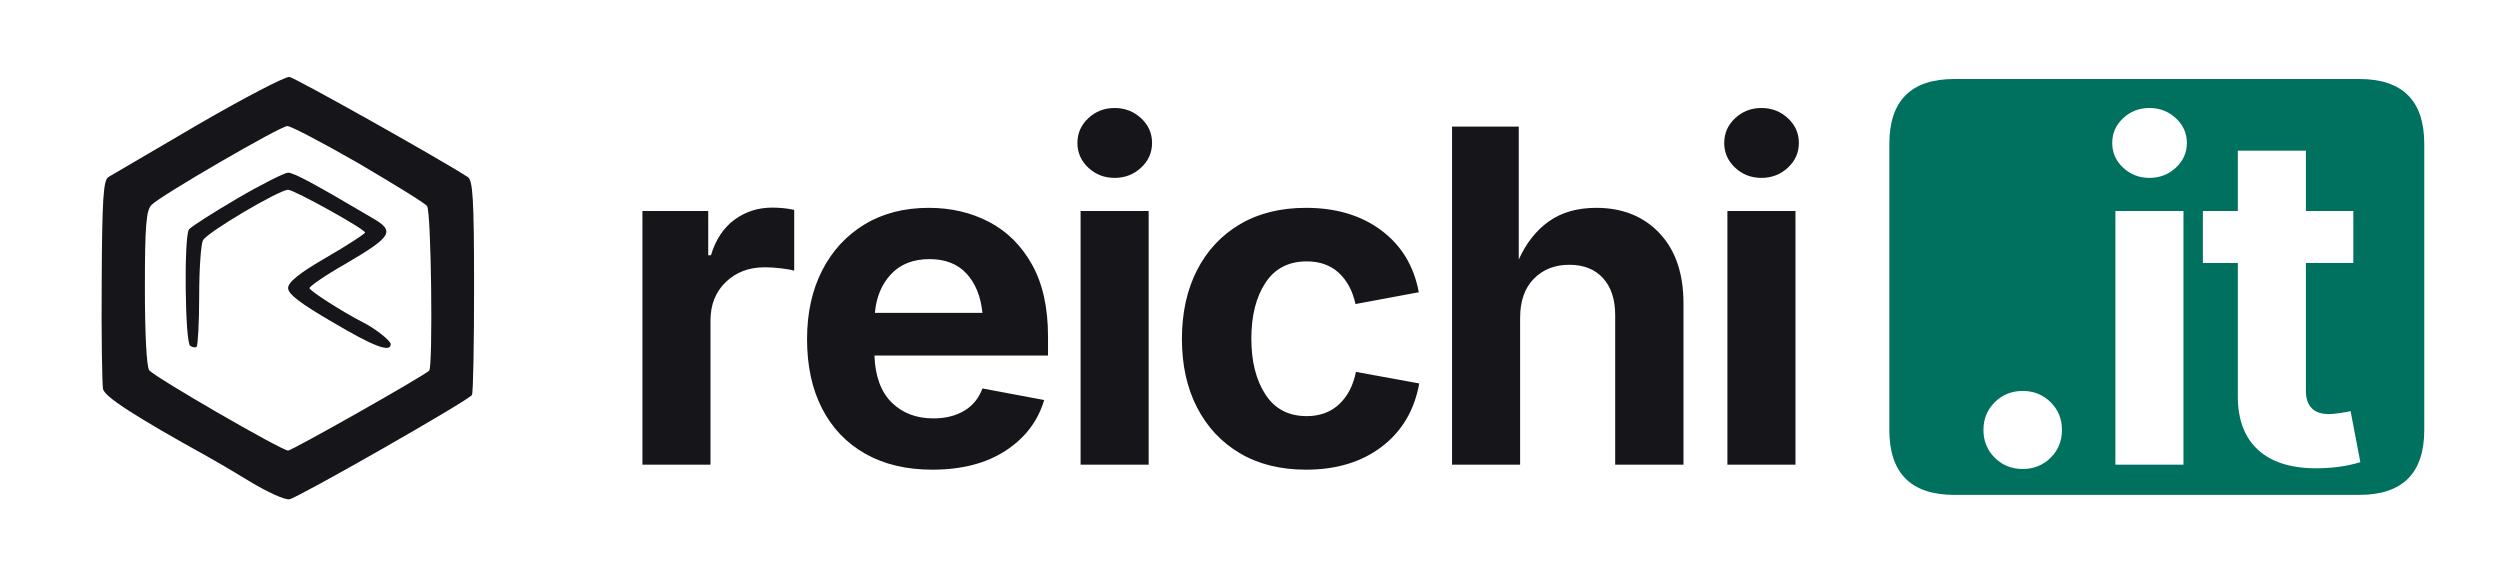
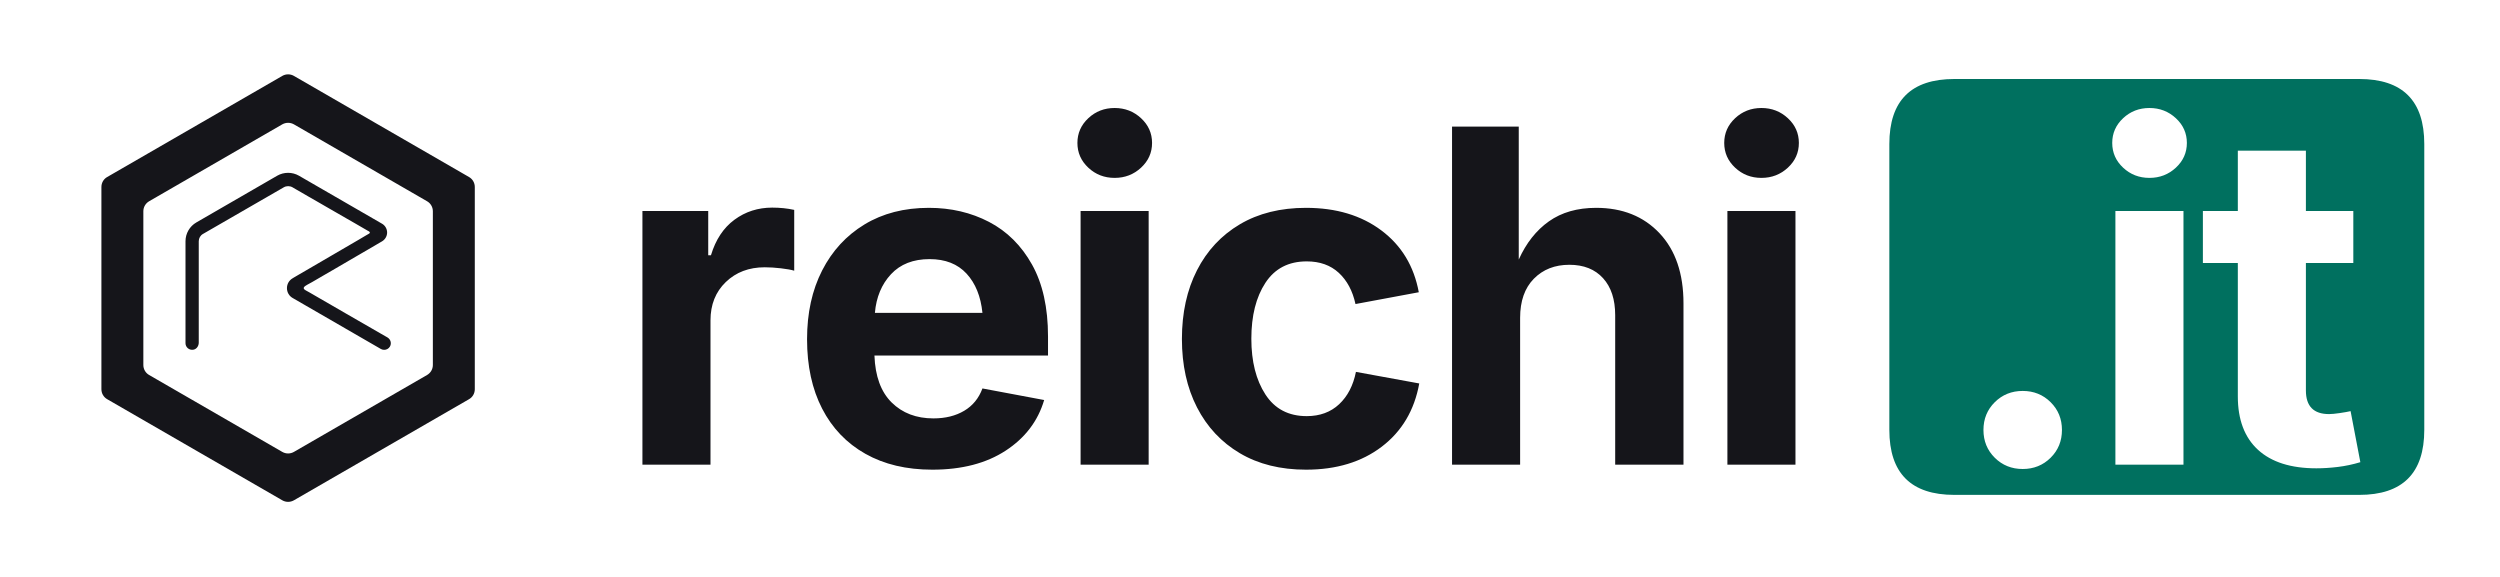
<svg xmlns="http://www.w3.org/2000/svg" viewBox="0 0 538 124" width="538" height="124" role="img" aria-label="reichi.it">
-   <g transform="translate(16.00 108.00) scale(0.092 -0.092)" fill="#15151a">
-     <path d="M290 883 c-107 -63 -202 -118 -210 -123 -12 -7 -15 -47 -16 -242 -1 -128 1 -242 3 -254 4 -18 71 -62 248 -160 11 -6 54 -31 95 -56 41 -25 83 -44 93 -42 19 3 419 231 427 244 3 5 5 119 5 255 0 206 -3 248 -15 255 -70 45 -402 231 -417 234 -10 1 -106 -49 -213 -111z m373 -90 c83 -49 157 -94 162 -101 10 -13 14 -376 5 -385 -13 -13 -321 -187 -330 -187 -15 0 -313 172 -325 188 -6 8 -10 85 -10 192 0 147 3 183 16 195 20 21 301 184 317 184 7 1 81 -38 165 -86z" />
-     <path d="M380 709 c-58 -34 -108 -66 -112 -72 -12 -19 -9 -265 3 -272 6 -4 13 -5 15 -2 3 3 6 56 6 119 0 62 4 121 9 130 9 18 178 118 199 118 14 0 180 -92 180 -100 0 -3 -40 -29 -90 -58 -64 -37 -90 -58 -90 -72 0 -14 29 -36 103 -79 96 -57 137 -73 137 -52 0 8 -37 37 -65 51 -49 25 -125 74 -125 80 0 4 37 30 83 56 111 65 118 77 64 108 -137 81 -184 106 -197 106 -8 0 -62 -27 -120 -61z" />
+   <g transform="translate(16.00 16.00) scale(0.92)" fill="#15151a" fill-rule="evenodd">
+     <path d="M92.31 24.01L51.35 0.36C50.51 -0.12 49.49 -0.12 48.65 0.36L7.69 24.01C6.84 24.48 6.33 25.38 6.33 26.35L6.33 73.65C6.33 74.62 6.84 75.51 7.69 75.99L48.65 99.64C49.49 100.12 50.51 100.12 51.35 99.64L92.31 75.99C93.16 75.52 93.67 74.62 93.67 73.65L93.67 26.35C93.67 25.38 93.16 24.49 92.31 24.01ZM83.86 67.99C83.86 68.96 83.34 69.84 82.50 70.33L51.35 88.32C50.51 88.80 49.49 88.80 48.65 88.32L17.50 70.33C16.66 69.86 16.14 68.96 16.14 67.99L16.14 32.02C16.14 31.05 16.66 30.17 17.50 29.68L48.65 11.69C49.49 11.22 50.51 11.22 51.35 11.69L82.50 29.68C83.34 30.16 83.86 31.05 83.86 32.02L83.86 67.99ZM73.23 61.53L73.00 61.40L71.67 60.64C70.92 60.20 70.17 59.77 69.42 59.34C68.46 58.79 67.51 58.24 66.55 57.69C65.50 57.08 64.44 56.47 63.38 55.86C62.32 55.25 61.26 54.63 60.20 54.02C59.23 53.46 58.28 52.90 57.31 52.35C56.55 51.90 55.79 51.46 55.03 51.03C54.72 50.85 54.41 50.68 54.09 50.51C53.23 50.01 53.77 49.61 54.50 49.20C54.87 48.99 55.23 48.79 55.60 48.60C56.42 48.12 57.25 47.64 58.07 47.16C59.05 46.60 60.04 46.02 61.02 45.45C62.05 44.84 63.09 44.24 64.12 43.64C65.11 43.06 66.10 42.49 67.09 41.91C67.92 41.42 68.76 40.93 69.59 40.46C70.17 40.11 70.75 39.79 71.32 39.44C71.53 39.32 71.75 39.19 71.96 39.07C72.70 38.64 73.16 37.84 73.16 37.00C73.16 36.15 72.70 35.35 71.96 34.93L52.54 23.71C50.97 22.81 49.02 22.81 47.45 23.71L28.54 34.64C26.97 35.54 26.00 37.23 26.00 39.03L26.00 62.89C26.00 63.85 26.89 64.61 27.89 64.40C28.63 64.24 29.10 63.51 29.10 62.76L29.10 39.03C29.10 38.33 29.48 37.67 30.09 37.33L48.98 26.43C49.61 26.06 50.40 26.06 51.05 26.43C51.07 26.44 51.09 26.45 51.11 26.47C51.34 26.60 51.56 26.73 51.78 26.86C52.21 27.10 52.63 27.35 53.05 27.59C53.63 27.92 54.20 28.25 54.77 28.59C55.46 28.98 56.15 29.38 56.83 29.77C57.58 30.20 58.33 30.63 59.08 31.07L61.39 32.40C62.14 32.83 62.88 33.26 63.63 33.69C64.31 34.08 64.98 34.48 65.67 34.86C66.23 35.19 66.79 35.51 67.36 35.84L68.58 36.55C68.71 36.62 69.15 36.81 69.12 37.01C69.11 37.11 69.05 37.19 68.97 37.24C68.67 37.42 68.36 37.60 68.04 37.78L66.59 38.64C65.96 39.00 65.35 39.36 64.72 39.73C64.01 40.14 63.30 40.56 62.59 40.97C61.82 41.41 61.07 41.85 60.31 42.30C59.55 42.74 58.79 43.18 58.03 43.63C57.31 44.05 56.58 44.47 55.87 44.89C55.23 45.26 54.59 45.63 53.96 46.00C53.44 46.30 52.93 46.60 52.43 46.89C52.09 47.08 51.76 47.29 51.42 47.48C51.30 47.55 51.17 47.63 51.06 47.70C50.23 48.18 49.73 49.04 49.73 50.01C49.73 50.97 50.23 51.84 51.06 52.31L71.70 64.24C71.94 64.38 72.21 64.44 72.48 64.44C73.01 64.44 73.53 64.17 73.82 63.67C74.25 62.93 73.99 61.98 73.25 61.55L73.23 61.53Z" />
  </g>
  <path fill="#15151a" d="M138.25 100.0V45.41H152.41V54.932H152.996Q154.51 49.902 158.05 47.29Q161.59 44.678 166.18 44.678Q168.67 44.678 170.916 45.166V58.252Q169.939 57.959 168.06 57.739Q166.18 57.52 164.568 57.52Q159.49 57.52 156.194 60.693Q152.898 63.867 152.898 68.945V100.0ZM200.631 101.074Q192.281 101.074 186.227 97.656Q180.172 94.238 176.925 87.939Q173.678 81.641 173.678 72.998Q173.678 64.551 176.925 58.203Q180.172 51.855 186.056 48.291Q191.939 44.727 199.898 44.727Q207.027 44.727 212.838 47.754Q218.648 50.781 222.091 56.934Q225.533 63.086 225.533 72.412V76.514H188.18Q188.424 83.203 191.891 86.621Q195.357 90.039 200.875 90.039Q204.732 90.039 207.491 88.403Q210.25 86.768 211.422 83.594L224.703 86.084Q222.701 92.871 216.427 96.973Q210.152 101.074 200.631 101.074ZM188.277 67.334H211.422Q210.885 62.012 208.004 58.887Q205.123 55.762 200.045 55.762Q194.771 55.762 191.744 59.009Q188.717 62.256 188.277 67.334ZM232.543 100.0V45.41H247.191V100.0ZM239.867 38.281Q236.547 38.281 234.203 36.084Q231.859 33.887 231.859 30.762Q231.859 27.637 234.203 25.439Q236.547 23.242 239.867 23.242Q243.188 23.242 245.556 25.439Q247.924 27.637 247.924 30.762Q247.924 33.887 245.556 36.084Q243.188 38.281 239.867 38.281ZM281.057 101.074Q272.805 101.074 266.823 97.534Q260.842 93.994 257.595 87.671Q254.348 81.348 254.348 72.949Q254.348 64.502 257.595 58.154Q260.842 51.807 266.823 48.267Q272.805 44.727 281.057 44.727Q290.773 44.727 297.268 49.585Q303.762 54.443 305.324 62.891L291.701 65.43Q290.773 61.182 288.112 58.716Q285.451 56.25 281.203 56.25Q275.344 56.25 272.316 60.864Q269.289 65.479 269.289 72.9Q269.289 80.225 272.316 84.888Q275.344 89.551 281.203 89.551Q285.451 89.551 288.186 86.987Q290.92 84.424 291.799 80.029L305.422 82.52Q303.859 91.162 297.365 96.118Q290.871 101.074 281.057 101.074ZM327.129 68.408V100.0H312.48V27.246H326.836V55.859Q329.229 50.537 333.33 47.632Q337.432 44.727 343.486 44.727Q351.982 44.727 357.134 50.195Q362.285 55.664 362.285 65.283V100.0H347.588V67.822Q347.588 62.744 344.976 59.863Q342.363 56.982 337.725 56.982Q333.037 56.982 330.083 59.985Q327.129 62.988 327.129 68.408ZM371.736 100.0V45.41H386.385V100.0ZM379.061 38.281Q375.74 38.281 373.396 36.084Q371.053 33.887 371.053 30.762Q371.053 27.637 373.396 25.439Q375.74 23.242 379.061 23.242Q382.381 23.242 384.749 25.439Q387.117 27.637 387.117 30.762Q387.117 33.887 384.749 36.084Q382.381 38.281 379.061 38.281Z" />
  <path fill="#00705f" d="M420.586 17.0H507.705Q521.705 17.0 521.705 31.0V92.5Q521.705 106.5 507.705 106.5H420.586Q406.586 106.5 406.586 92.5V31.0Q406.586 17.0 420.586 17.0ZM506.434 45.41H496.229V32.422H481.58V45.41H474.061V56.592H481.58V85.303Q481.58 92.822 485.926 96.802Q490.271 100.781 498.475 100.781Q500.672 100.781 503.089 100.488Q505.506 100.195 507.947 99.463L505.848 88.477Q505.018 88.672 503.528 88.892Q502.039 89.111 501.209 89.111Q496.229 89.111 496.229 84.033V56.592H506.434ZM455.234 100.0H469.883V45.41H455.234ZM435.285 100.928Q438.85 100.928 441.291 98.511Q443.732 96.094 443.732 92.529Q443.732 88.965 441.291 86.548Q438.85 84.131 435.285 84.131Q431.721 84.131 429.279 86.548Q426.838 88.965 426.838 92.529Q426.838 96.094 429.279 98.511Q431.721 100.928 435.285 100.928ZM462.559 38.281Q465.879 38.281 468.247 36.084Q470.615 33.887 470.615 30.762Q470.615 27.637 468.247 25.439Q465.879 23.242 462.559 23.242Q459.238 23.242 456.895 25.439Q454.551 27.637 454.551 30.762Q454.551 33.887 456.895 36.084Q459.238 38.281 462.559 38.281Z" />
</svg>
